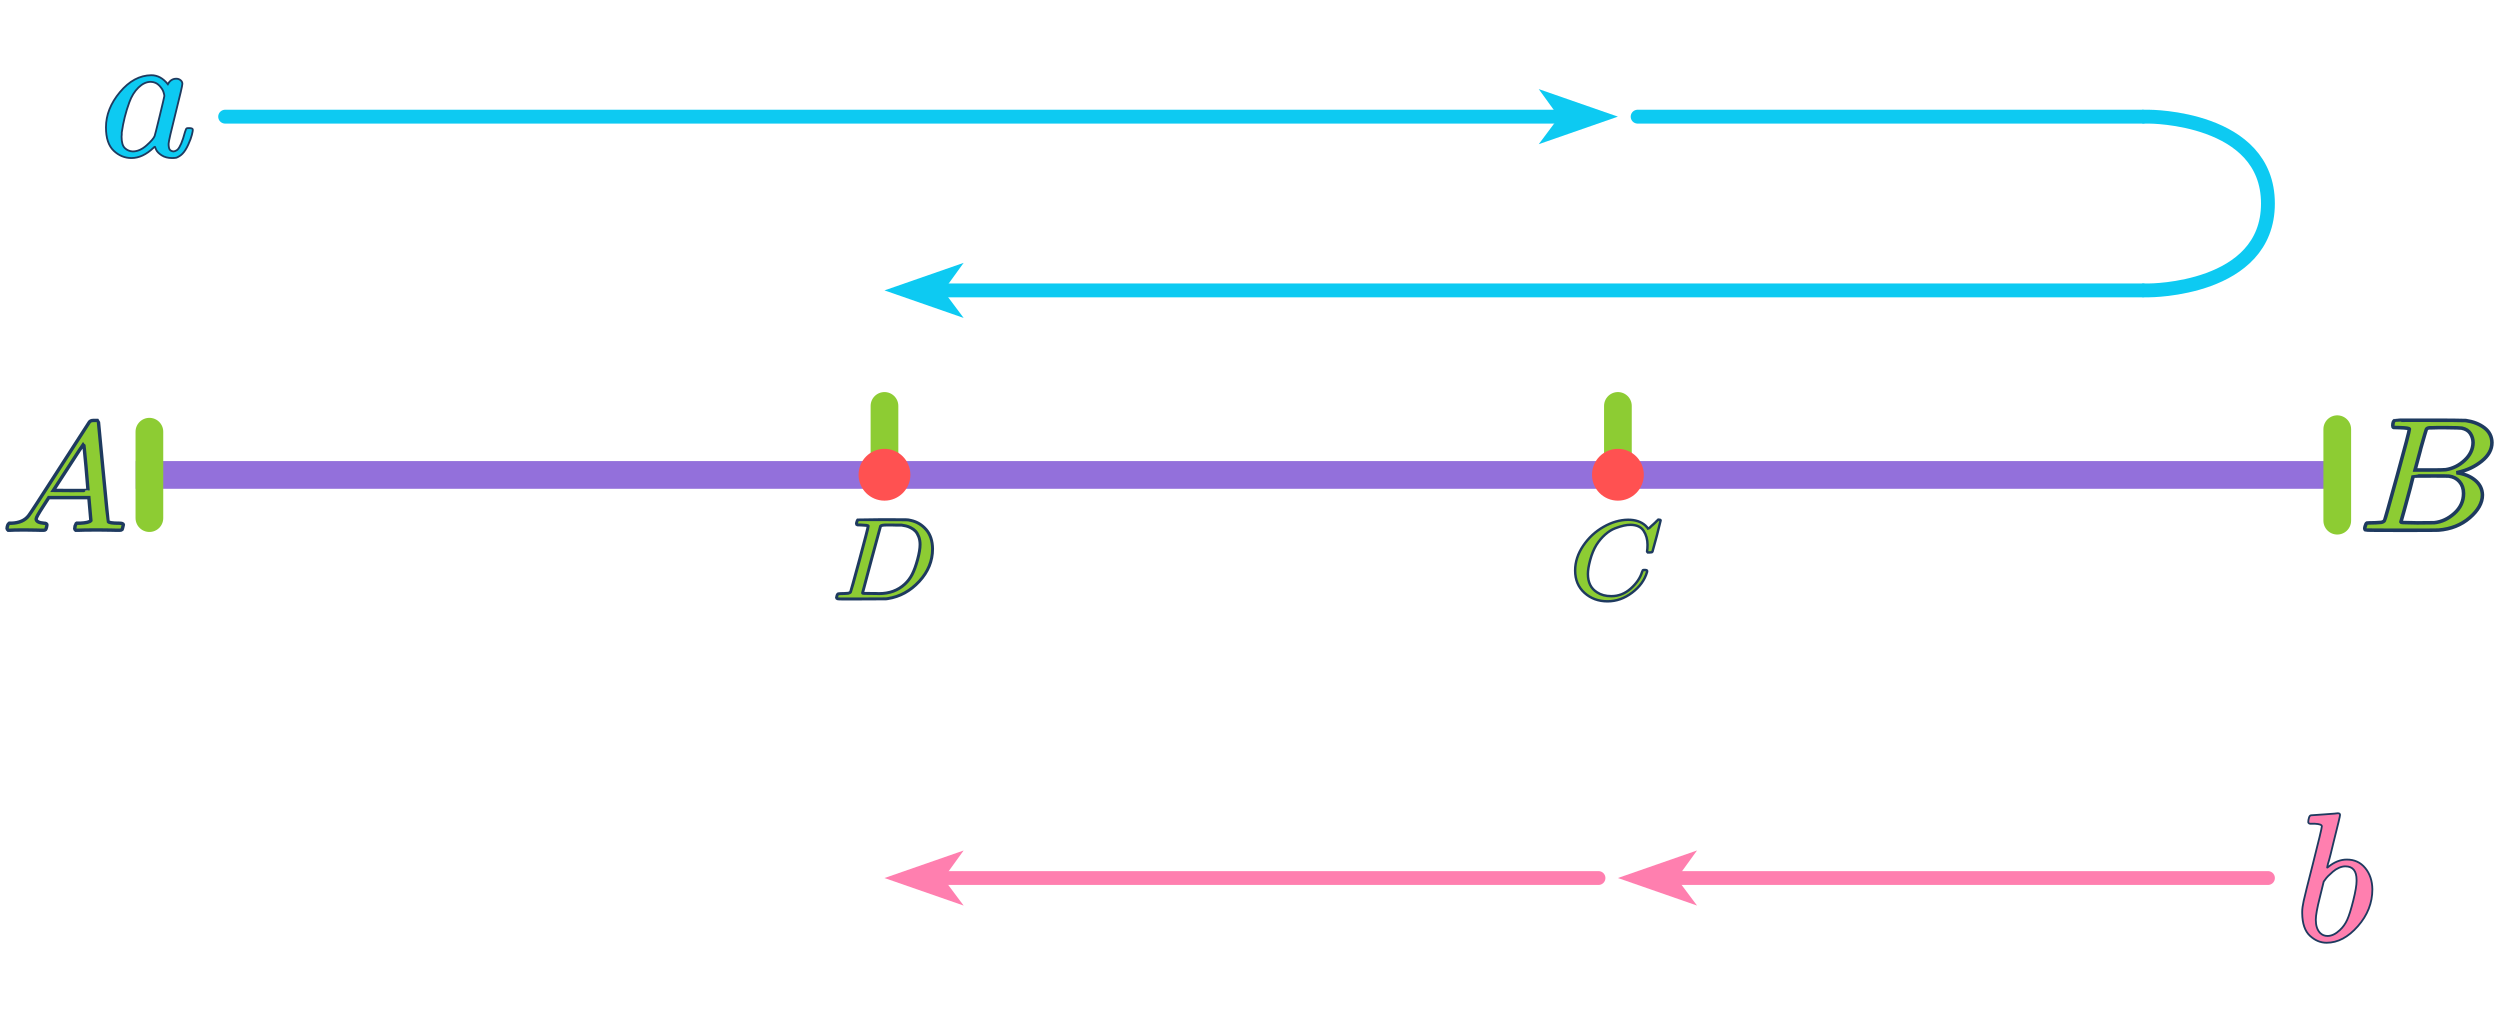
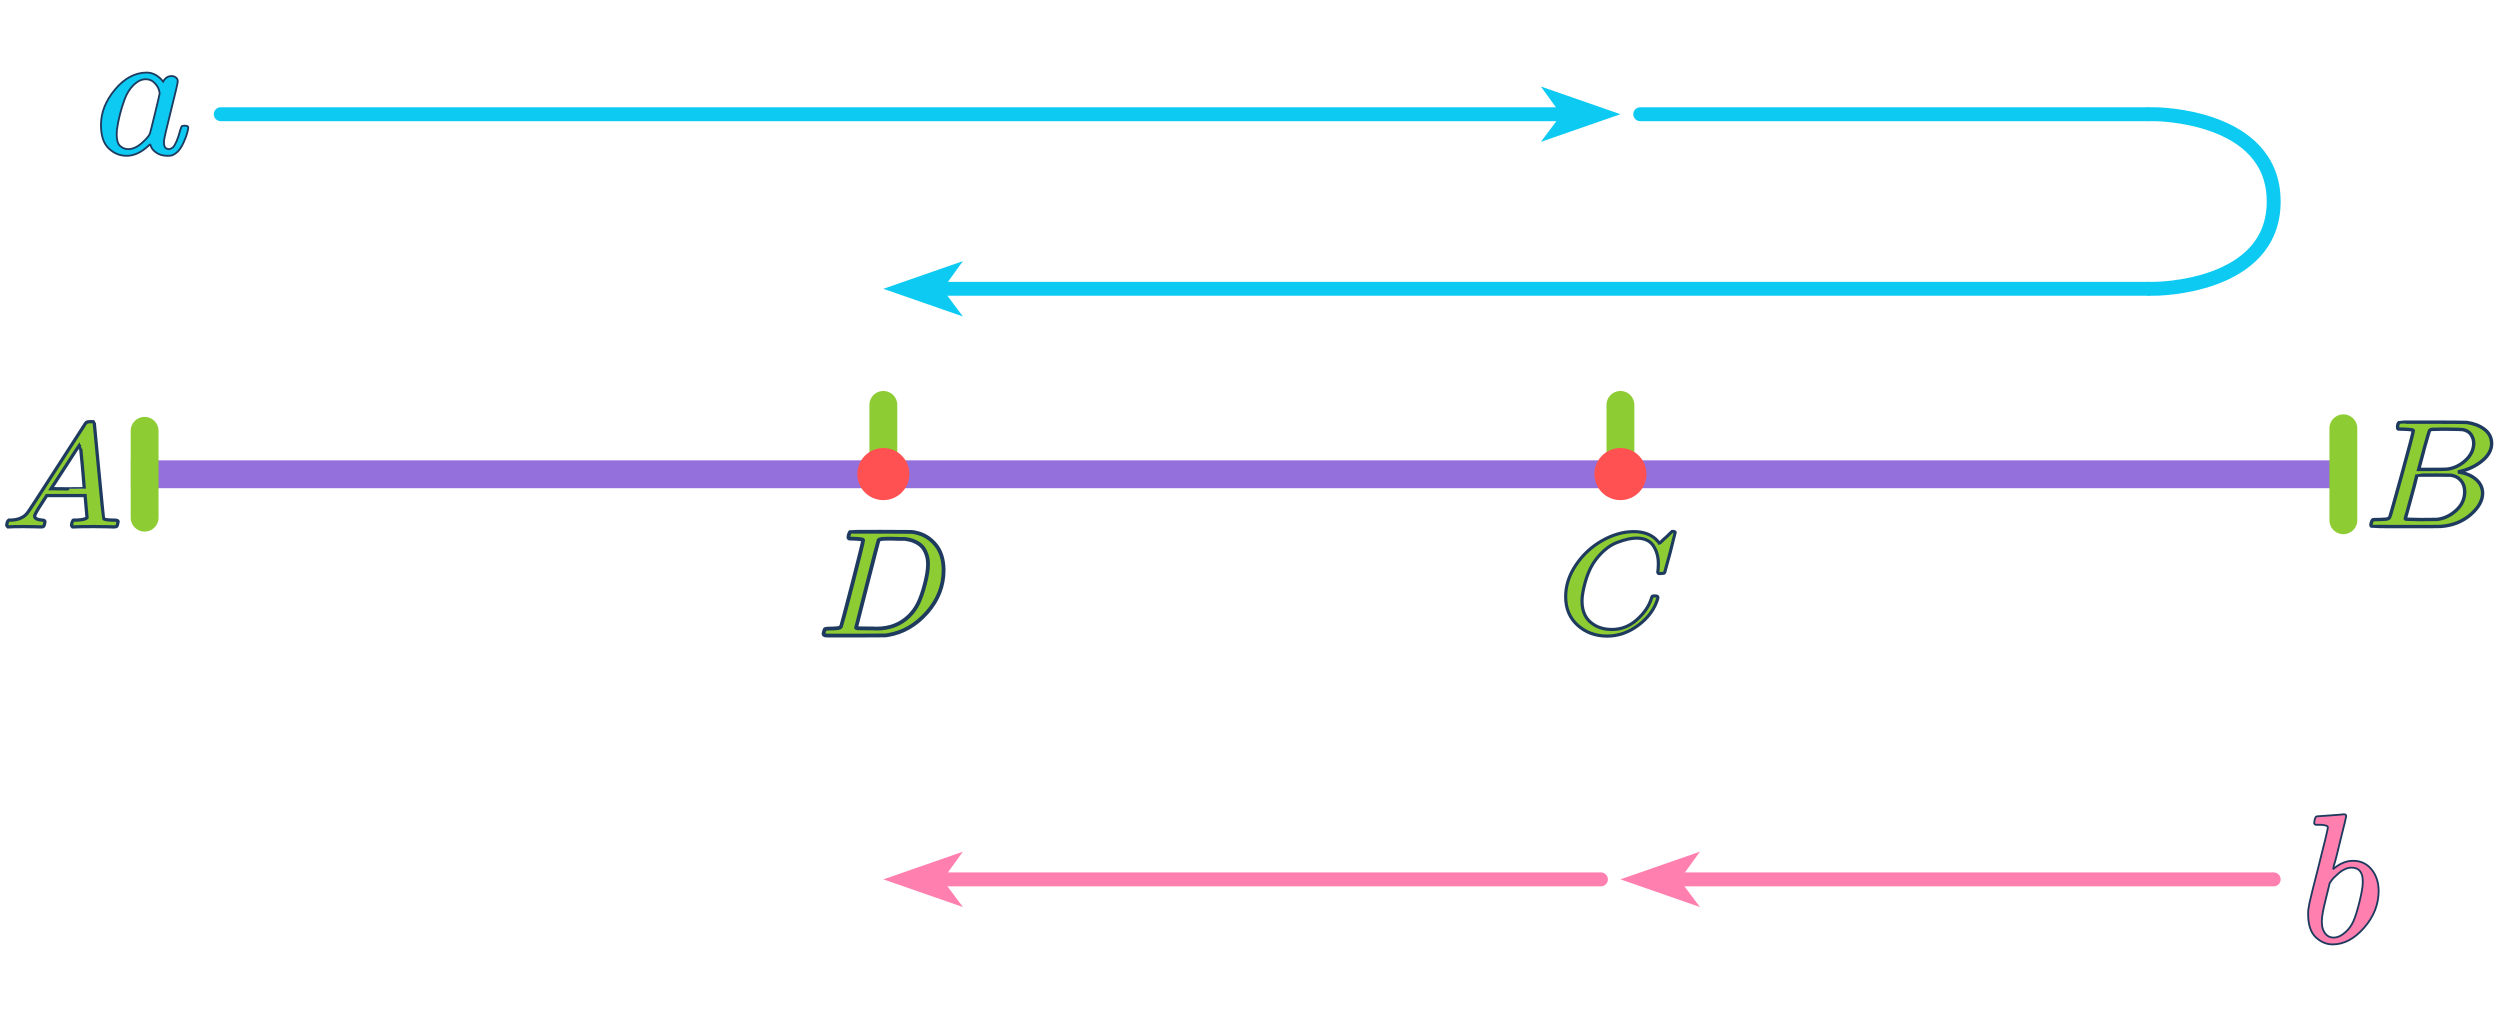
- <svg xmlns="http://www.w3.org/2000/svg" width="356" height="145" viewBox="0 0 1128 395" version="1.1" xml:space="preserve" style="fill-rule:evenodd;clip-rule:evenodd;stroke-linecap:round;stroke-linejoin:round;stroke-miterlimit:1.5;">
-   <path d="M399.074,179.456l-0,-28.53" style="fill:none;stroke:#8dcc33;stroke-width:12.5px;" />
-   <path d="M730,179.456l-0,-28.53" style="fill:none;stroke:#8dcc33;stroke-width:12.5px;" />
-   <path d="M67.499,182.064l986.317,-0" style="fill:none;stroke:#9370db;stroke-width:12.5px;stroke-linecap:square;" />
-   <path d="M16.316,201.913c-0,1.107 1.165,1.753 3.494,1.937c0.912,0 1.368,0.254 1.368,0.761c-0,0.046 -0.051,0.346 -0.152,0.9c-0.152,0.646 -0.304,1.061 -0.456,1.245c-0.152,0.185 -0.481,0.277 -0.988,0.277l-0.911,-0c-0.507,-0 -1.368,-0.023 -2.583,-0.069c-1.216,-0.046 -2.836,-0.069 -4.862,-0.069c-3.596,-0 -5.9,0.046 -6.913,0.138l-0.608,-0c-0.355,-0.323 -0.532,-0.577 -0.532,-0.761c0.101,-1.246 0.431,-2.053 0.988,-2.422l1.063,0c3.546,-0.138 6.128,-1.292 7.749,-3.46c0.304,-0.276 4.887,-7.311 13.75,-21.104c8.863,-13.792 13.371,-20.781 13.523,-20.965c0.354,-0.554 0.962,-0.831 1.823,-0.831l1.899,0c0.304,0.415 0.456,0.646 0.456,0.692l2.127,22.35c1.418,14.9 2.178,22.419 2.279,22.557c0.254,0.507 1.9,0.761 4.938,0.761c1.266,0 1.899,0.231 1.899,0.692c0,0.092 -0.075,0.415 -0.227,0.969c-0.152,0.692 -0.279,1.107 -0.38,1.245c-0.102,0.139 -0.456,0.231 -1.064,0.277l-1.063,-0c-0.557,-0 -1.545,-0.023 -2.963,-0.069c-1.418,-0.046 -3.267,-0.069 -5.546,-0.069c-4.761,-0 -7.875,0.046 -9.344,0.138l-0.912,-0c-0.304,-0.277 -0.455,-0.484 -0.455,-0.623c-0,-0.138 0.05,-0.553 0.151,-1.245c0.203,-0.6 0.355,-0.969 0.456,-1.107l0.304,-0.208l1.52,0c2.734,-0.138 4.355,-0.53 4.862,-1.176l-0.912,-10.379l-18.081,-0l-2.583,4.013c-2.076,3.183 -3.114,5.051 -3.114,5.605Zm23.398,-12.87c0,-0.508 -0.304,-4.106 -0.912,-10.795c-0.607,-6.688 -0.962,-10.056 -1.063,-10.102l-2.051,2.975c-0.811,1.246 -2.406,3.714 -4.786,7.404l-6.837,10.518l7.824,0.069c5.217,-0 7.825,-0.023 7.825,-0.069Z" style="fill:#8dcc33;fill-rule:nonzero;stroke:#1e3a5f;stroke-width:1.54px;stroke-linecap:butt;stroke-linejoin:miter;stroke-miterlimit:4;" />
-   <path d="M1082.58,160.728c-1.433,0 -2.281,-0.024 -2.547,-0.072c-0.265,-0.049 -0.398,-0.315 -0.398,-0.8c0,-1.309 0.292,-2.108 0.876,-2.399c0.053,-0.049 3.502,-0.073 10.346,-0.073c13.742,0 20.985,0.049 21.727,0.146c3.343,0.484 6.129,1.575 8.357,3.271c2.229,1.697 3.369,3.926 3.422,6.689c0,3.102 -1.538,5.889 -4.616,8.361c-3.077,2.472 -6.605,4.144 -10.585,5.017l-0.796,0.218c3.396,0.436 6.182,1.551 8.357,3.344c2.175,1.793 3.29,4.023 3.343,6.689c-0,3.538 -1.91,6.955 -5.731,10.251c-3.82,3.296 -8.515,5.162 -14.087,5.598c-0.371,0.049 -5.969,0.073 -16.793,0.073c-10.611,0 -15.997,-0.048 -16.156,-0.145c-0.212,-0.146 -0.318,-0.34 -0.318,-0.582c-0,-0.339 0.053,-0.678 0.159,-1.018c0.265,-0.921 0.531,-1.43 0.796,-1.527c0.212,-0.048 0.61,-0.072 1.194,-0.072l0.477,-0c1.433,-0 3.025,-0.073 4.776,-0.218c0.742,-0.146 1.246,-0.437 1.512,-0.873c0.159,-0.194 2.069,-6.931 5.73,-20.212c3.661,-13.28 5.492,-20.284 5.492,-21.011c-0,-0.339 -1.513,-0.558 -4.537,-0.655Zm33.268,6.762c-0,-1.454 -0.398,-2.811 -1.194,-4.071c-0.796,-1.261 -2.096,-2.085 -3.9,-2.472c-0.371,-0.097 -2.812,-0.17 -7.322,-0.219l-3.343,0c-1.167,0 -2.096,0.025 -2.785,0.073l-1.035,0c-0.796,0.049 -1.3,0.291 -1.512,0.727c-0.106,0.194 -0.955,3.102 -2.547,8.725c0,0.145 -0.026,0.291 -0.079,0.436l-2.468,9.161l6.447,-0c4.298,-0 6.765,-0.049 7.401,-0.146c3.184,-0.484 6.023,-1.89 8.516,-4.217c2.494,-2.326 3.767,-4.992 3.821,-7.997Zm-4.298,22.902c-0,-2.133 -0.61,-3.902 -1.831,-5.308c-1.22,-1.405 -2.812,-2.229 -4.775,-2.471c-0.318,-0.049 -2.52,-0.073 -6.606,-0.073c-6.261,-0 -9.418,0.024 -9.471,0.073c0,0.096 -0.451,1.866 -1.353,5.307c-0.902,3.441 -1.83,6.858 -2.785,10.251l-1.433,5.09c0,0.193 0.319,0.29 0.955,0.29c0.637,0 2.786,0.049 6.447,0.146c4.722,-0 7.269,-0.024 7.64,-0.073c3.29,-0.339 6.314,-1.745 9.073,-4.217c2.759,-2.472 4.139,-5.477 4.139,-9.015Z" style="fill:#8dcc33;fill-rule:nonzero;stroke:#1e3a5f;stroke-width:1.61px;stroke-linecap:butt;stroke-linejoin:miter;stroke-miterlimit:4;" />
-   <path d="M710.704,225.21c-0,-3.886 1.213,-7.621 3.64,-11.203c2.427,-3.582 5.488,-6.421 9.182,-8.516c3.695,-2.096 7.39,-3.16 11.084,-3.194c3.26,-0 5.85,0.862 7.77,2.585c0.326,0.338 0.598,0.625 0.815,0.862c0.218,0.237 0.362,0.406 0.435,0.507l0.054,0.152c0.109,0 0.598,-0.439 1.467,-1.318c0.254,-0.203 0.525,-0.439 0.815,-0.71c0.29,-0.27 0.58,-0.54 0.87,-0.811c0.289,-0.27 0.47,-0.456 0.543,-0.557l0.815,-0.761l0.326,0c0.507,0 0.761,0.119 0.761,0.355c-0,0.135 -0.58,2.45 -1.739,6.945c-1.304,4.698 -1.956,7.063 -1.956,7.097c-0.073,0.169 -0.163,0.27 -0.272,0.304c-0.108,0.034 -0.434,0.068 -0.978,0.102l-0.869,-0c-0.217,-0.203 -0.326,-0.355 -0.326,-0.457c-0,-0.033 0.018,-0.152 0.054,-0.355c0.036,-0.202 0.073,-0.54 0.109,-1.013c0.036,-0.474 0.054,-1.014 0.054,-1.623c0,-2.399 -0.579,-4.494 -1.738,-6.285c-1.16,-1.792 -3.134,-2.704 -5.923,-2.738c-0.942,0 -1.956,0.118 -3.043,0.355c-1.086,0.237 -2.39,0.642 -3.912,1.217c-1.521,0.574 -3.024,1.52 -4.509,2.838c-1.485,1.318 -2.807,2.89 -3.967,4.715c-1.159,1.926 -2.082,4.174 -2.771,6.742c-0.688,2.568 -1.032,4.664 -1.032,6.286c0,3.853 1.376,6.624 4.129,8.314c1.739,1.149 3.876,1.723 6.412,1.723c3.296,0 6.23,-1.149 8.802,-3.447c2.572,-2.298 4.274,-4.799 5.107,-7.503c0.145,-0.439 0.254,-0.692 0.326,-0.76c0.073,-0.068 0.362,-0.101 0.87,-0.101c0.724,-0 1.086,0.152 1.086,0.456c0,0.169 -0.018,0.321 -0.054,0.456c-1.051,3.616 -3.296,6.725 -6.738,9.328c-3.441,2.602 -7.135,3.903 -11.084,3.903c-4.093,-0 -7.552,-1.267 -10.377,-3.802c-2.826,-2.535 -4.238,-5.897 -4.238,-10.088Z" style="fill:#8dcc33;fill-rule:nonzero;stroke:#1e3a5f;stroke-width:1.11px;stroke-linecap:butt;stroke-linejoin:miter;stroke-miterlimit:4;" />
-   <path d="M729.999,20.41l-35.721,12.429l9.132,-12.225l-9.132,-12.633l35.721,12.429Z" style="fill:#0dcaf2;" />
-   <path d="M399.074,98.805l35.722,-12.429l-9.133,12.633l9.133,12.225l-35.722,-12.429Z" style="fill:#0dcaf2;" />
-   <path d="M101.581,20.42l601.679,-0" style="fill:none;stroke:#0dcaf2;stroke-width:6.25px;" />
-   <path d="M738.897,20.42l227.768,-0" style="fill:none;stroke:#0dcaf2;stroke-width:6.25px;" />
-   <path d="M423.221,98.801l543.445,-0" style="fill:none;stroke:#0dcaf2;stroke-width:6.25px;" />
-   <path d="M969.721,20.421c-0,-0 53.571,-0.002 53.571,39.19c-0,39.193 -53.571,39.191 -53.571,39.191" style="fill:none;stroke:#0dcaf2;stroke-width:6.25px;stroke-linecap:square;" />
-   <circle cx="399.074" cy="181.985" r="11.692" style="fill:#ff5151;" />
-   <circle cx="730" cy="181.985" r="11.692" style="fill:#ff5151;" />
+ <svg xmlns="http://www.w3.org/2000/svg" width="356" height="145" viewBox="0 0 1476 520" version="1.1" xml:space="preserve" style="fill-rule:evenodd;clip-rule:evenodd;stroke-linecap:round;stroke-linejoin:round;stroke-miterlimit:1.5;">
+   <path d="M521.53,235.978l0,-37.518" style="fill:none;stroke:#8dcc33;stroke-width:16.44px;" />
+   <path d="M956.702,235.978l-0,-37.518" style="fill:none;stroke:#8dcc33;stroke-width:16.44px;" />
+   <path d="M85.505,239.407l1297.02,0" style="fill:none;stroke:#9370db;stroke-width:16.44px;stroke-linecap:square;" />
+   <path d="M956.7,26.83l-46.973,16.345l12.009,-16.076l-12.009,-16.613l46.973,16.344Z" style="fill:#0dcaf2;" />
+   <path d="M521.53,129.921l46.975,-16.345l-12.01,16.613l12.01,16.076l-46.975,-16.344Z" style="fill:#0dcaf2;" />
+   <path d="M130.323,26.843l791.215,0" style="fill:none;stroke:#0dcaf2;stroke-width:8.22px;" />
+   <path d="M968.401,26.843l299.518,0" style="fill:none;stroke:#0dcaf2;stroke-width:8.22px;" />
+   <path d="M553.284,129.915l714.636,0" style="fill:none;stroke:#0dcaf2;stroke-width:8.22px;" />
+   <path d="M1271.94,26.845c-0,-0 70.446,-0.003 70.446,51.535c0,51.539 -70.446,51.537 -70.446,51.537" style="fill:none;stroke:#0dcaf2;stroke-width:8.22px;stroke-linecap:square;" />
+   <circle cx="521.53" cy="239.303" r="15.375" style="fill:#ff5151;" />
+   <circle cx="956.702" cy="239.303" r="15.375" style="fill:#ff5151;" />
+   <path d="M59.614,33.199c-0,-7.338 2.761,-14.311 8.282,-20.923c5.522,-6.611 11.734,-9.954 18.635,-10.026c3.706,0 6.975,1.781 9.809,5.34c1.162,-2.18 2.832,-3.269 5.012,-3.269c0.945,0 1.78,0.291 2.507,0.871c0.726,0.581 1.09,1.308 1.09,2.18c-0,0.944 -1.344,6.757 -4.033,17.436c-2.688,10.68 -4.068,16.71 -4.141,18.09c-0,1.816 0.255,3.016 0.762,3.597c0.509,0.581 1.272,0.907 2.29,0.98c0.653,-0.073 1.379,-0.399 2.179,-0.98c1.525,-1.453 3.015,-4.941 4.468,-10.462c0.436,-1.453 0.8,-2.216 1.09,-2.288c0.145,-0.074 0.508,-0.11 1.089,-0.11l0.437,0c1.379,0 2.07,0.327 2.07,0.981c-0,0.436 -0.182,1.417 -0.545,2.942c-0.363,1.526 -1.09,3.488 -2.179,5.885c-1.09,2.397 -2.252,4.214 -3.487,5.449c-0.946,0.944 -2.108,1.707 -3.488,2.288c-0.581,0.146 -1.453,0.219 -2.615,0.219c-2.471,-0 -4.541,-0.546 -6.212,-1.635c-1.67,-1.09 -2.76,-2.216 -3.269,-3.378l-0.654,-1.635c-0.072,-0.073 -0.218,-0.037 -0.436,0.109c-0.145,0.145 -0.291,0.291 -0.436,0.436c-4.287,4.068 -8.646,6.103 -13.078,6.103c-3.995,-0 -7.519,-1.453 -10.57,-4.36c-3.052,-2.906 -4.577,-7.519 -4.577,-13.84Zm34.654,-18.635c0,-0.435 -0.181,-1.235 -0.544,-2.397c-0.363,-1.163 -1.199,-2.434 -2.506,-3.814c-1.309,-1.381 -2.979,-2.107 -5.013,-2.18c-2.544,-0 -4.978,1.127 -7.303,3.378c-2.323,2.253 -4.141,5.196 -5.448,8.828c-2.106,5.738 -3.596,11.697 -4.468,17.872l-0,1.198c-0,0.581 -0.036,1.018 -0.109,1.308c-0,3.27 0.655,5.522 1.962,6.757c1.307,1.235 2.869,1.888 4.685,1.961c2.762,-0 5.486,-1.198 8.174,-3.596c2.688,-2.397 4.286,-4.25 4.795,-5.558c0.146,-0.291 1.125,-4.177 2.943,-11.66c1.816,-7.483 2.76,-11.516 2.832,-12.097Z" style="fill:#0dcaf2;fill-rule:nonzero;stroke:#1e3a5f;stroke-width:1.09px;stroke-linecap:butt;stroke-linejoin:miter;stroke-miterlimit:4;" />
+   <path d="M1366.32,445.285c-0,-0.727 0.144,-1.562 0.435,-2.506c0.291,-0.944 0.727,-1.416 1.309,-1.416c0.072,-0 2.687,-0.183 7.846,-0.546c5.158,-0.363 7.81,-0.581 7.955,-0.653c0.872,-0 1.308,0.327 1.308,0.981c0,0.653 -1.236,5.847 -3.706,15.582c-0.581,2.471 -1.199,5.013 -1.852,7.629c-0.654,2.615 -1.198,4.577 -1.635,5.884l-0.435,2.072c-0,0.218 0.217,0.109 0.653,-0.328c3.56,-2.906 7.229,-4.359 11.007,-4.359c4.504,-0 8.136,1.671 10.897,5.014c2.761,3.341 4.178,7.555 4.251,12.641c-0,8.064 -2.87,15.365 -8.61,21.904c-5.739,6.539 -11.915,9.808 -18.526,9.808c-3.632,-0 -6.938,-1.381 -9.916,-4.141c-2.979,-2.76 -4.505,-7.229 -4.578,-13.404l0,-0.981c0,-1.526 0.291,-3.632 0.872,-6.321c0.581,-2.688 2.362,-9.845 5.34,-21.468c3.632,-14.313 5.448,-21.904 5.448,-22.776c0,-0.872 -1.379,-1.381 -4.141,-1.525l-2.832,-0c-0.218,-0 -0.473,-0.11 -0.764,-0.328c-0.291,-0.218 -0.399,-0.472 -0.326,-0.763Zm28.66,35.09l0,-0.653c0,-5.376 -2.215,-8.064 -6.647,-8.064c-1.235,0 -2.506,0.291 -3.815,0.872c-1.307,0.581 -2.506,1.344 -3.595,2.288c-1.09,0.944 -2.034,1.816 -2.834,2.616c-0.799,0.799 -1.453,1.597 -1.962,2.397l-0.653,0.872l-2.289,9.372c-1.599,6.247 -2.397,10.679 -2.397,13.295c0,3.487 0.872,6.103 2.614,7.846c1.163,1.163 2.616,1.744 4.36,1.744c2.397,-0 4.831,-1.163 7.302,-3.487c1.816,-1.672 3.269,-3.706 4.359,-6.103c1.089,-2.398 2.288,-6.211 3.596,-11.442c1.308,-5.231 1.961,-9.082 1.961,-11.553Z" style="fill:#ff7faf;fill-rule:nonzero;stroke:#1e3a5f;stroke-width:1.09px;stroke-linecap:butt;stroke-linejoin:miter;stroke-miterlimit:4;" />
+   <path d="M956.67,478.572l46.975,-16.344l-12.01,16.614l12.01,16.075l-46.975,-16.345Z" style="fill:#ff7faf;" />
+   <path d="M521.53,478.587l46.975,-16.344l-12.01,16.612l12.01,16.076l-46.975,-16.344Z" style="fill:#ff7faf;" />
+   <path d="M1342.39,478.586l-351.197,-0" style="fill:none;stroke:#ff7faf;stroke-width:8.22px;" />
+   <path d="M945.182,478.586l-391.105,-0" style="fill:none;stroke:#ff7faf;stroke-width:8.22px;" />
+   <path d="M1383.52,266.566l0,-54.29" style="fill:none;stroke:#8dcc33;stroke-width:16.44px;" />
+   <path d="M85.382,265.038l-0,-51.279" style="fill:none;stroke:#8dcc33;stroke-width:16.44px;" />
+   <path d="M20.445,264.06c0,1.387 1.46,2.196 4.379,2.427c1.142,0 1.714,0.318 1.714,0.954c-0,0.058 -0.064,0.434 -0.191,1.127c-0.19,0.81 -0.381,1.33 -0.571,1.561c-0.19,0.231 -0.603,0.347 -1.238,0.347l-1.142,-0c-0.635,-0 -1.713,-0.029 -3.237,-0.087c-1.523,-0.058 -3.554,-0.087 -6.092,-0.087c-4.506,0 -7.394,0.058 -8.663,0.174l-0.761,-0c-0.445,-0.405 -0.667,-0.723 -0.667,-0.954c0.127,-1.561 0.54,-2.572 1.238,-3.035l1.333,0c4.442,-0.173 7.679,-1.618 9.709,-4.335c0.381,-0.347 6.125,-9.162 17.231,-26.445c11.106,-17.283 16.754,-26.041 16.945,-26.272c0.444,-0.694 1.205,-1.04 2.284,-1.04l2.38,-0c0.381,0.52 0.571,0.809 0.571,0.867l2.666,28.006c1.777,18.67 2.729,28.092 2.856,28.266c0.317,0.635 2.379,0.953 6.187,0.953c1.587,0 2.38,0.289 2.38,0.867c0,0.116 -0.095,0.521 -0.285,1.214c-0.191,0.867 -0.349,1.388 -0.476,1.561c-0.127,0.173 -0.572,0.289 -1.333,0.347l-1.333,-0c-0.698,-0 -1.936,-0.029 -3.712,-0.087c-1.777,-0.058 -4.094,-0.087 -6.95,-0.087c-5.965,0 -9.868,0.058 -11.709,0.174l-1.142,-0c-0.381,-0.347 -0.571,-0.607 -0.571,-0.78c-0,-0.174 0.063,-0.694 0.19,-1.561c0.254,-0.752 0.444,-1.214 0.571,-1.387l0.381,-0.261l1.904,0c3.427,-0.173 5.458,-0.664 6.092,-1.474l-1.142,-13.005l-22.656,-0l-3.237,5.028c-2.602,3.989 -3.903,6.33 -3.903,7.024Zm29.32,-16.128c0,-0.635 -0.381,-5.144 -1.142,-13.526c-0.762,-8.381 -1.206,-12.601 -1.333,-12.659l-2.57,3.729c-1.016,1.56 -3.015,4.653 -5.998,9.277l-8.567,13.179l9.805,0.087c6.537,0 9.805,-0.029 9.805,-0.087Z" style="fill:#8dcc33;fill-rule:nonzero;stroke:#1e3a5f;stroke-width:1.93px;stroke-linecap:butt;stroke-linejoin:miter;stroke-miterlimit:4;" />
+   <path d="M1419.18,212.8c-1.779,-0 -2.833,-0.03 -3.163,-0.09c-0.329,-0.061 -0.494,-0.392 -0.494,-0.994c0,-1.625 0.363,-2.618 1.087,-2.979c0.066,-0.06 4.349,-0.09 12.849,-0.09c17.065,-0 26.059,0.06 26.982,0.18c4.151,0.602 7.61,1.956 10.377,4.063c2.768,2.107 4.184,4.876 4.25,8.307c0,3.852 -1.911,7.313 -5.732,10.383c-3.822,3.069 -8.204,5.146 -13.145,6.229l-0.989,0.271c4.217,0.542 7.677,1.926 10.378,4.153c2.702,2.227 4.085,4.996 4.151,8.307c0,4.394 -2.372,8.637 -7.116,12.73c-4.744,4.093 -10.575,6.411 -17.494,6.952c-0.461,0.061 -7.412,0.091 -20.854,0.091c-13.178,-0 -19.866,-0.061 -20.063,-0.181c-0.264,-0.181 -0.396,-0.421 -0.396,-0.722c0,-0.422 0.066,-0.843 0.198,-1.264c0.33,-1.144 0.659,-1.776 0.988,-1.896c0.264,-0.06 0.758,-0.091 1.483,-0.091l0.593,0c1.779,0 3.756,-0.09 5.93,-0.27c0.923,-0.181 1.548,-0.542 1.878,-1.084c0.198,-0.241 2.57,-8.607 7.116,-25.1c4.546,-16.492 6.82,-25.19 6.82,-26.093c-0,-0.421 -1.878,-0.692 -5.634,-0.812Zm41.313,8.397c-0,-1.806 -0.494,-3.492 -1.483,-5.057c-0.988,-1.564 -2.602,-2.588 -4.843,-3.069c-0.461,-0.121 -3.492,-0.211 -9.092,-0.271l-4.151,-0c-1.45,-0 -2.603,0.03 -3.46,0.09l-1.284,0c-0.989,0.06 -1.615,0.361 -1.878,0.903c-0.132,0.241 -1.186,3.852 -3.163,10.834c0,0.181 -0.033,0.362 -0.099,0.542l-3.064,11.376l8.006,0c5.337,0 8.401,-0.06 9.192,-0.18c3.953,-0.602 7.478,-2.348 10.575,-5.237c3.097,-2.889 4.678,-6.2 4.744,-9.931Zm-5.337,28.44c-0,-2.648 -0.758,-4.845 -2.273,-6.591c-1.516,-1.746 -3.493,-2.769 -5.93,-3.07c-0.396,-0.06 -3.13,-0.09 -8.204,-0.09c-7.775,-0 -11.695,0.03 -11.761,0.09c-0,0.121 -0.56,2.318 -1.68,6.591c-1.12,4.274 -2.273,8.517 -3.459,12.731l-1.779,6.32c-0,0.24 0.395,0.361 1.186,0.361c0.79,-0 3.459,0.06 8.005,0.18c5.864,0 9.027,-0.03 9.488,-0.09c4.085,-0.421 7.841,-2.167 11.267,-5.236c3.427,-3.07 5.14,-6.802 5.14,-11.196Z" style="fill:#8dcc33;fill-rule:nonzero;stroke:#1e3a5f;stroke-width:2.01px;stroke-linecap:butt;stroke-linejoin:miter;stroke-miterlimit:4;" />
+   <path d="M924.369,311.68c0,-6.514 2.034,-12.772 6.101,-18.776c4.067,-6.003 9.197,-10.761 15.389,-14.273c6.192,-3.511 12.384,-5.295 18.576,-5.352c5.464,0 9.804,1.444 13.021,4.333c0.547,0.566 1.002,1.048 1.366,1.444c0.365,0.397 0.607,0.68 0.729,0.85l0.091,0.255c0.182,-0 1.001,-0.737 2.458,-2.209c0.425,-0.34 0.881,-0.737 1.366,-1.19c0.486,-0.453 0.972,-0.906 1.457,-1.359c0.486,-0.453 0.789,-0.765 0.911,-0.934l1.366,-1.275l0.546,0c0.85,0 1.275,0.198 1.275,0.595c-0,0.226 -0.971,4.106 -2.914,11.639c-2.185,7.873 -3.278,11.837 -3.278,11.894c-0.122,0.283 -0.273,0.453 -0.455,0.51c-0.183,0.056 -0.729,0.113 -1.639,0.17l-1.457,-0c-0.365,-0.34 -0.547,-0.595 -0.547,-0.765c0,-0.057 0.031,-0.255 0.091,-0.595c0.061,-0.34 0.122,-0.906 0.182,-1.699c0.061,-0.793 0.091,-1.699 0.091,-2.718c0,-4.022 -0.971,-7.533 -2.913,-10.535c-1.943,-3.002 -5.251,-4.531 -9.926,-4.588c-1.578,0 -3.278,0.198 -5.099,0.595c-1.821,0.396 -4.007,1.076 -6.556,2.039c-2.55,0.963 -5.069,2.549 -7.558,4.757c-2.489,2.209 -4.705,4.843 -6.647,7.901c-1.943,3.229 -3.491,6.995 -4.644,11.3c-1.154,4.304 -1.731,7.816 -1.731,10.534c0,6.457 2.307,11.101 6.921,13.933c2.914,1.926 6.495,2.889 10.745,2.889c5.524,-0 10.441,-1.926 14.751,-5.777c4.31,-3.852 7.164,-8.043 8.56,-12.574c0.243,-0.736 0.425,-1.161 0.546,-1.274c0.122,-0.113 0.607,-0.17 1.457,-0.17c1.214,-0 1.821,0.255 1.821,0.765c0,0.283 -0.03,0.538 -0.091,0.764c-1.76,6.06 -5.524,11.271 -11.291,15.632c-5.767,4.361 -11.959,6.542 -18.576,6.542c-6.86,-0 -12.657,-2.124 -17.392,-6.372c-4.735,-4.248 -7.103,-9.883 -7.103,-16.906Z" style="fill:#8dcc33;fill-rule:nonzero;stroke:#1e3a5f;stroke-width:1.87px;stroke-linecap:butt;stroke-linejoin:miter;stroke-miterlimit:4;" />
  <g>
    <g>
      <g>
        <g>
          <g>
-             <path d="M391.726,205.13c0,-0.245 -1.069,-0.402 -3.208,-0.472c-0.863,0 -1.425,-0.017 -1.688,-0.052c-0.263,-0.035 -0.394,-0.192 -0.394,-0.472c-0,-0.279 0.075,-0.628 0.225,-1.047c0.15,-0.419 0.281,-0.681 0.394,-0.786c0.075,-0.035 3.808,-0.053 11.199,-0.053c6.266,0.035 9.774,0.053 10.524,0.053c0.75,-0 1.501,0.105 2.251,0.314c2.701,0.594 4.99,1.973 6.866,4.139c1.876,2.165 2.832,5.063 2.87,8.695c-0,5.448 -2.007,10.338 -6.022,14.668c-4.014,4.331 -8.741,6.915 -14.181,7.753l-0.788,0.105l-10.918,0.052l-9.23,0c-0.9,0 -1.482,-0.035 -1.744,-0.105c-0.263,-0.069 -0.413,-0.227 -0.45,-0.471c-0,-0.07 0.056,-0.314 0.168,-0.733c0.151,-0.559 0.301,-0.873 0.451,-0.943c0.15,-0.07 0.581,-0.123 1.294,-0.157c1.013,-0 2.139,-0.053 3.377,-0.158c0.525,-0.104 0.881,-0.314 1.069,-0.628c0.113,-0.14 1.463,-4.994 4.052,-14.563c2.589,-9.569 3.883,-14.616 3.883,-15.139Zm23.411,8.329c0,-1.327 -0.206,-2.515 -0.619,-3.562c-0.412,-1.048 -0.9,-1.869 -1.463,-2.462c-0.563,-0.594 -1.257,-1.101 -2.082,-1.52c-0.826,-0.419 -1.557,-0.698 -2.195,-0.838c-0.638,-0.139 -1.294,-0.262 -1.97,-0.366l-2.42,-0c-0.637,-0 -1.256,-0.018 -1.857,-0.053l-2.42,0c-1.65,0 -2.588,0.175 -2.814,0.524c-0.075,0.14 -1.444,5.169 -4.108,15.087c-2.664,9.918 -3.995,14.929 -3.995,15.034c-0,0.14 0.206,0.21 0.619,0.21c0.412,-0 1.857,0.017 4.333,0.052l1.069,0c0.525,0 0.976,0.018 1.351,0.053c4.727,-0 8.629,-1.432 11.705,-4.296c1.351,-1.257 2.458,-2.724 3.321,-4.4c0.863,-1.677 1.669,-3.894 2.42,-6.653c0.75,-2.759 1.125,-5.029 1.125,-6.81Z" style="fill:#8dcc33;fill-rule:nonzero;stroke:#1e3a5f;stroke-width:1.34px;stroke-linecap:butt;stroke-linejoin:miter;stroke-miterlimit:4;" />
+             <g>
+               <path d="M509.58,278.282c0,-0.419 -1.75,-0.688 -5.25,-0.808c-1.413,0 -2.334,-0.029 -2.764,-0.089c-0.43,-0.06 -0.645,-0.329 -0.645,-0.808c0,-0.479 0.123,-1.078 0.369,-1.796c0.246,-0.718 0.46,-1.167 0.645,-1.346c0.123,-0.06 6.233,-0.09 18.33,-0.09c10.256,0.06 15.998,0.09 17.226,0.09c1.228,-0 2.456,0.179 3.684,0.538c4.422,1.018 8.168,3.382 11.238,7.092c3.071,3.711 4.637,8.678 4.698,14.902c0,9.337 -3.285,17.715 -9.856,25.137c-6.571,7.421 -14.308,11.849 -23.213,13.286l-1.289,0.179l-17.871,0.09l-15.106,0c-1.474,0 -2.426,-0.06 -2.856,-0.179c-0.43,-0.12 -0.675,-0.389 -0.737,-0.808c0,-0.12 0.092,-0.539 0.276,-1.257c0.246,-0.958 0.492,-1.496 0.737,-1.616c0.246,-0.12 0.952,-0.21 2.119,-0.269c1.658,-0 3.5,-0.09 5.527,-0.27c0.86,-0.179 1.443,-0.538 1.75,-1.077c0.184,-0.239 2.395,-8.558 6.632,-24.957c4.238,-16.398 6.356,-25.046 6.356,-25.944Zm38.32,14.274c-0,-2.274 -0.338,-4.309 -1.013,-6.104c-0.676,-1.796 -1.474,-3.202 -2.395,-4.22c-0.922,-1.017 -2.058,-1.885 -3.409,-2.603c-1.351,-0.718 -2.548,-1.197 -3.592,-1.436c-1.044,-0.24 -2.119,-0.449 -3.224,-0.629l-3.961,0c-1.044,0 -2.057,-0.03 -3.04,-0.09l-3.961,0c-2.702,0 -4.237,0.3 -4.605,0.898c-0.123,0.24 -2.365,8.858 -6.725,25.854c-4.36,16.997 -6.54,25.585 -6.54,25.765c0,0.239 0.338,0.359 1.013,0.359c0.676,0 3.04,0.03 7.093,0.09l1.75,-0c0.86,-0 1.597,0.03 2.211,0.09c7.738,-0 14.124,-2.454 19.16,-7.362c2.211,-2.154 4.022,-4.668 5.435,-7.541c1.412,-2.872 2.732,-6.673 3.961,-11.401c1.228,-4.728 1.842,-8.618 1.842,-11.67Z" style="fill:#8dcc33;fill-rule:nonzero;stroke:#1e3a5f;stroke-width:2.25px;stroke-linecap:butt;stroke-linejoin:miter;stroke-miterlimit:4;" />
+             </g>
          </g>
        </g>
      </g>
    </g>
  </g>
-   <g>
-     <path d="M47.81,25.253c0,-5.58 2.1,-10.883 6.298,-15.911c4.199,-5.027 8.923,-7.569 14.171,-7.624c2.818,-0 5.304,1.354 7.459,4.061c0.884,-1.658 2.154,-2.486 3.812,-2.486c0.718,-0 1.353,0.221 1.906,0.662c0.552,0.442 0.829,0.995 0.829,1.658c-0,0.718 -1.022,5.138 -3.067,13.259c-2.044,8.122 -3.093,12.707 -3.149,13.757c0,1.381 0.194,2.293 0.58,2.735c0.387,0.442 0.967,0.69 1.741,0.745c0.497,-0.055 1.049,-0.303 1.657,-0.745c1.16,-1.105 2.293,-3.757 3.398,-7.956c0.331,-1.105 0.608,-1.685 0.829,-1.74c0.11,-0.056 0.386,-0.083 0.828,-0.083l0.332,-0c1.049,-0 1.574,0.248 1.574,0.746c0,0.331 -0.138,1.077 -0.414,2.237c-0.276,1.16 -0.829,2.652 -1.657,4.475c-0.829,1.823 -1.713,3.205 -2.652,4.144c-0.719,0.718 -1.603,1.298 -2.652,1.74c-0.442,0.111 -1.105,0.166 -1.989,0.166c-1.879,-0 -3.453,-0.415 -4.724,-1.243c-1.27,-0.829 -2.099,-1.685 -2.486,-2.569l-0.497,-1.243c-0.055,-0.056 -0.166,-0.028 -0.332,0.083c-0.11,0.11 -0.221,0.221 -0.331,0.331c-3.26,3.094 -6.575,4.641 -9.945,4.641c-3.038,-0 -5.718,-1.105 -8.038,-3.315c-2.321,-2.21 -3.481,-5.718 -3.481,-10.525Zm26.353,-14.171c0,-0.331 -0.138,-0.939 -0.414,-1.823c-0.276,-0.884 -0.912,-1.851 -1.906,-2.9c-0.995,-1.05 -2.265,-1.602 -3.812,-1.658c-1.934,0 -3.785,0.857 -5.553,2.569c-1.767,1.713 -3.149,3.951 -4.143,6.713c-1.602,4.364 -2.735,8.895 -3.398,13.591l0,0.911c0,0.442 -0.027,0.774 -0.083,0.995c0,2.486 0.498,4.199 1.492,5.138c0.994,0.939 2.182,1.436 3.563,1.491c2.1,0 4.172,-0.911 6.216,-2.734c2.044,-1.823 3.259,-3.232 3.646,-4.227c0.111,-0.221 0.856,-3.176 2.238,-8.867c1.381,-5.69 2.099,-8.757 2.154,-9.199Z" style="fill:#0dcaf2;fill-rule:nonzero;stroke:#1e3a5f;stroke-width:0.83px;stroke-linecap:butt;stroke-linejoin:miter;stroke-miterlimit:4;" />
-   </g>
-   <g>
-     <path d="M1041.49,338.624c-0,-0.553 0.11,-1.188 0.331,-1.906c0.221,-0.718 0.553,-1.077 0.995,-1.077c0.055,-0 2.044,-0.139 5.967,-0.415c3.922,-0.276 5.939,-0.442 6.049,-0.497c0.663,-0 0.995,0.249 0.995,0.746c-0,0.497 -0.94,4.447 -2.818,11.85c-0.442,1.879 -0.912,3.812 -1.409,5.801c-0.497,1.989 -0.911,3.481 -1.243,4.475l-0.331,1.575c-0,0.166 0.165,0.083 0.497,-0.249c2.707,-2.21 5.497,-3.315 8.37,-3.315c3.425,0 6.187,1.271 8.287,3.813c2.099,2.541 3.177,5.745 3.232,9.613c-0,6.132 -2.182,11.684 -6.547,16.657c-4.364,4.972 -9.061,7.458 -14.088,7.458c-2.762,0 -5.276,-1.05 -7.541,-3.149c-2.265,-2.099 -3.426,-5.497 -3.481,-10.193l0,-0.746c0,-1.16 0.221,-2.762 0.663,-4.807c0.442,-2.044 1.796,-7.486 4.061,-16.325c2.762,-10.884 4.143,-16.657 4.143,-17.32c0,-0.663 -1.049,-1.05 -3.149,-1.16l-2.154,-0c-0.166,-0 -0.36,-0.083 -0.581,-0.249c-0.221,-0.166 -0.303,-0.359 -0.248,-0.58Zm21.795,26.684l-0,-0.497c-0,-4.088 -1.685,-6.132 -5.055,-6.132c-0.939,-0 -1.906,0.221 -2.901,0.663c-0.994,0.442 -1.906,1.022 -2.734,1.74c-0.829,0.718 -1.547,1.381 -2.155,1.989c-0.608,0.608 -1.105,1.215 -1.492,1.823l-0.497,0.663l-1.74,7.127c-1.216,4.751 -1.823,8.121 -1.823,10.11c-0,2.652 0.663,4.641 1.988,5.967c0.884,0.884 1.989,1.326 3.315,1.326c1.823,-0 3.674,-0.884 5.553,-2.652c1.381,-1.271 2.486,-2.818 3.315,-4.641c0.828,-1.823 1.74,-4.723 2.734,-8.701c0.995,-3.978 1.492,-6.906 1.492,-8.785Z" style="fill:#ff7faf;fill-rule:nonzero;stroke:#1e3a5f;stroke-width:0.83px;stroke-linecap:butt;stroke-linejoin:miter;stroke-miterlimit:4;" />
-   </g>
-   <path d="M729.976,363.937l35.722,-12.429l-9.133,12.634l9.133,12.224l-35.722,-12.429Z" style="fill:#ff7faf;" />
-   <path d="M399.074,363.948l35.722,-12.429l-9.133,12.633l9.133,12.225l-35.722,-12.429Z" style="fill:#ff7faf;" />
-   <path d="M1023.3,363.947l-267.067,0" style="fill:none;stroke:#ff7faf;stroke-width:6.25px;" />
-   <path d="M721.24,363.947l-297.416,0" style="fill:none;stroke:#ff7faf;stroke-width:6.25px;" />
-   <path d="M1054.57,202.717l0,-41.285" style="fill:none;stroke:#8dcc33;stroke-width:12.5px;" />
-   <path d="M67.405,201.555l-0,-38.995" style="fill:none;stroke:#8dcc33;stroke-width:12.5px;" />
</svg>
